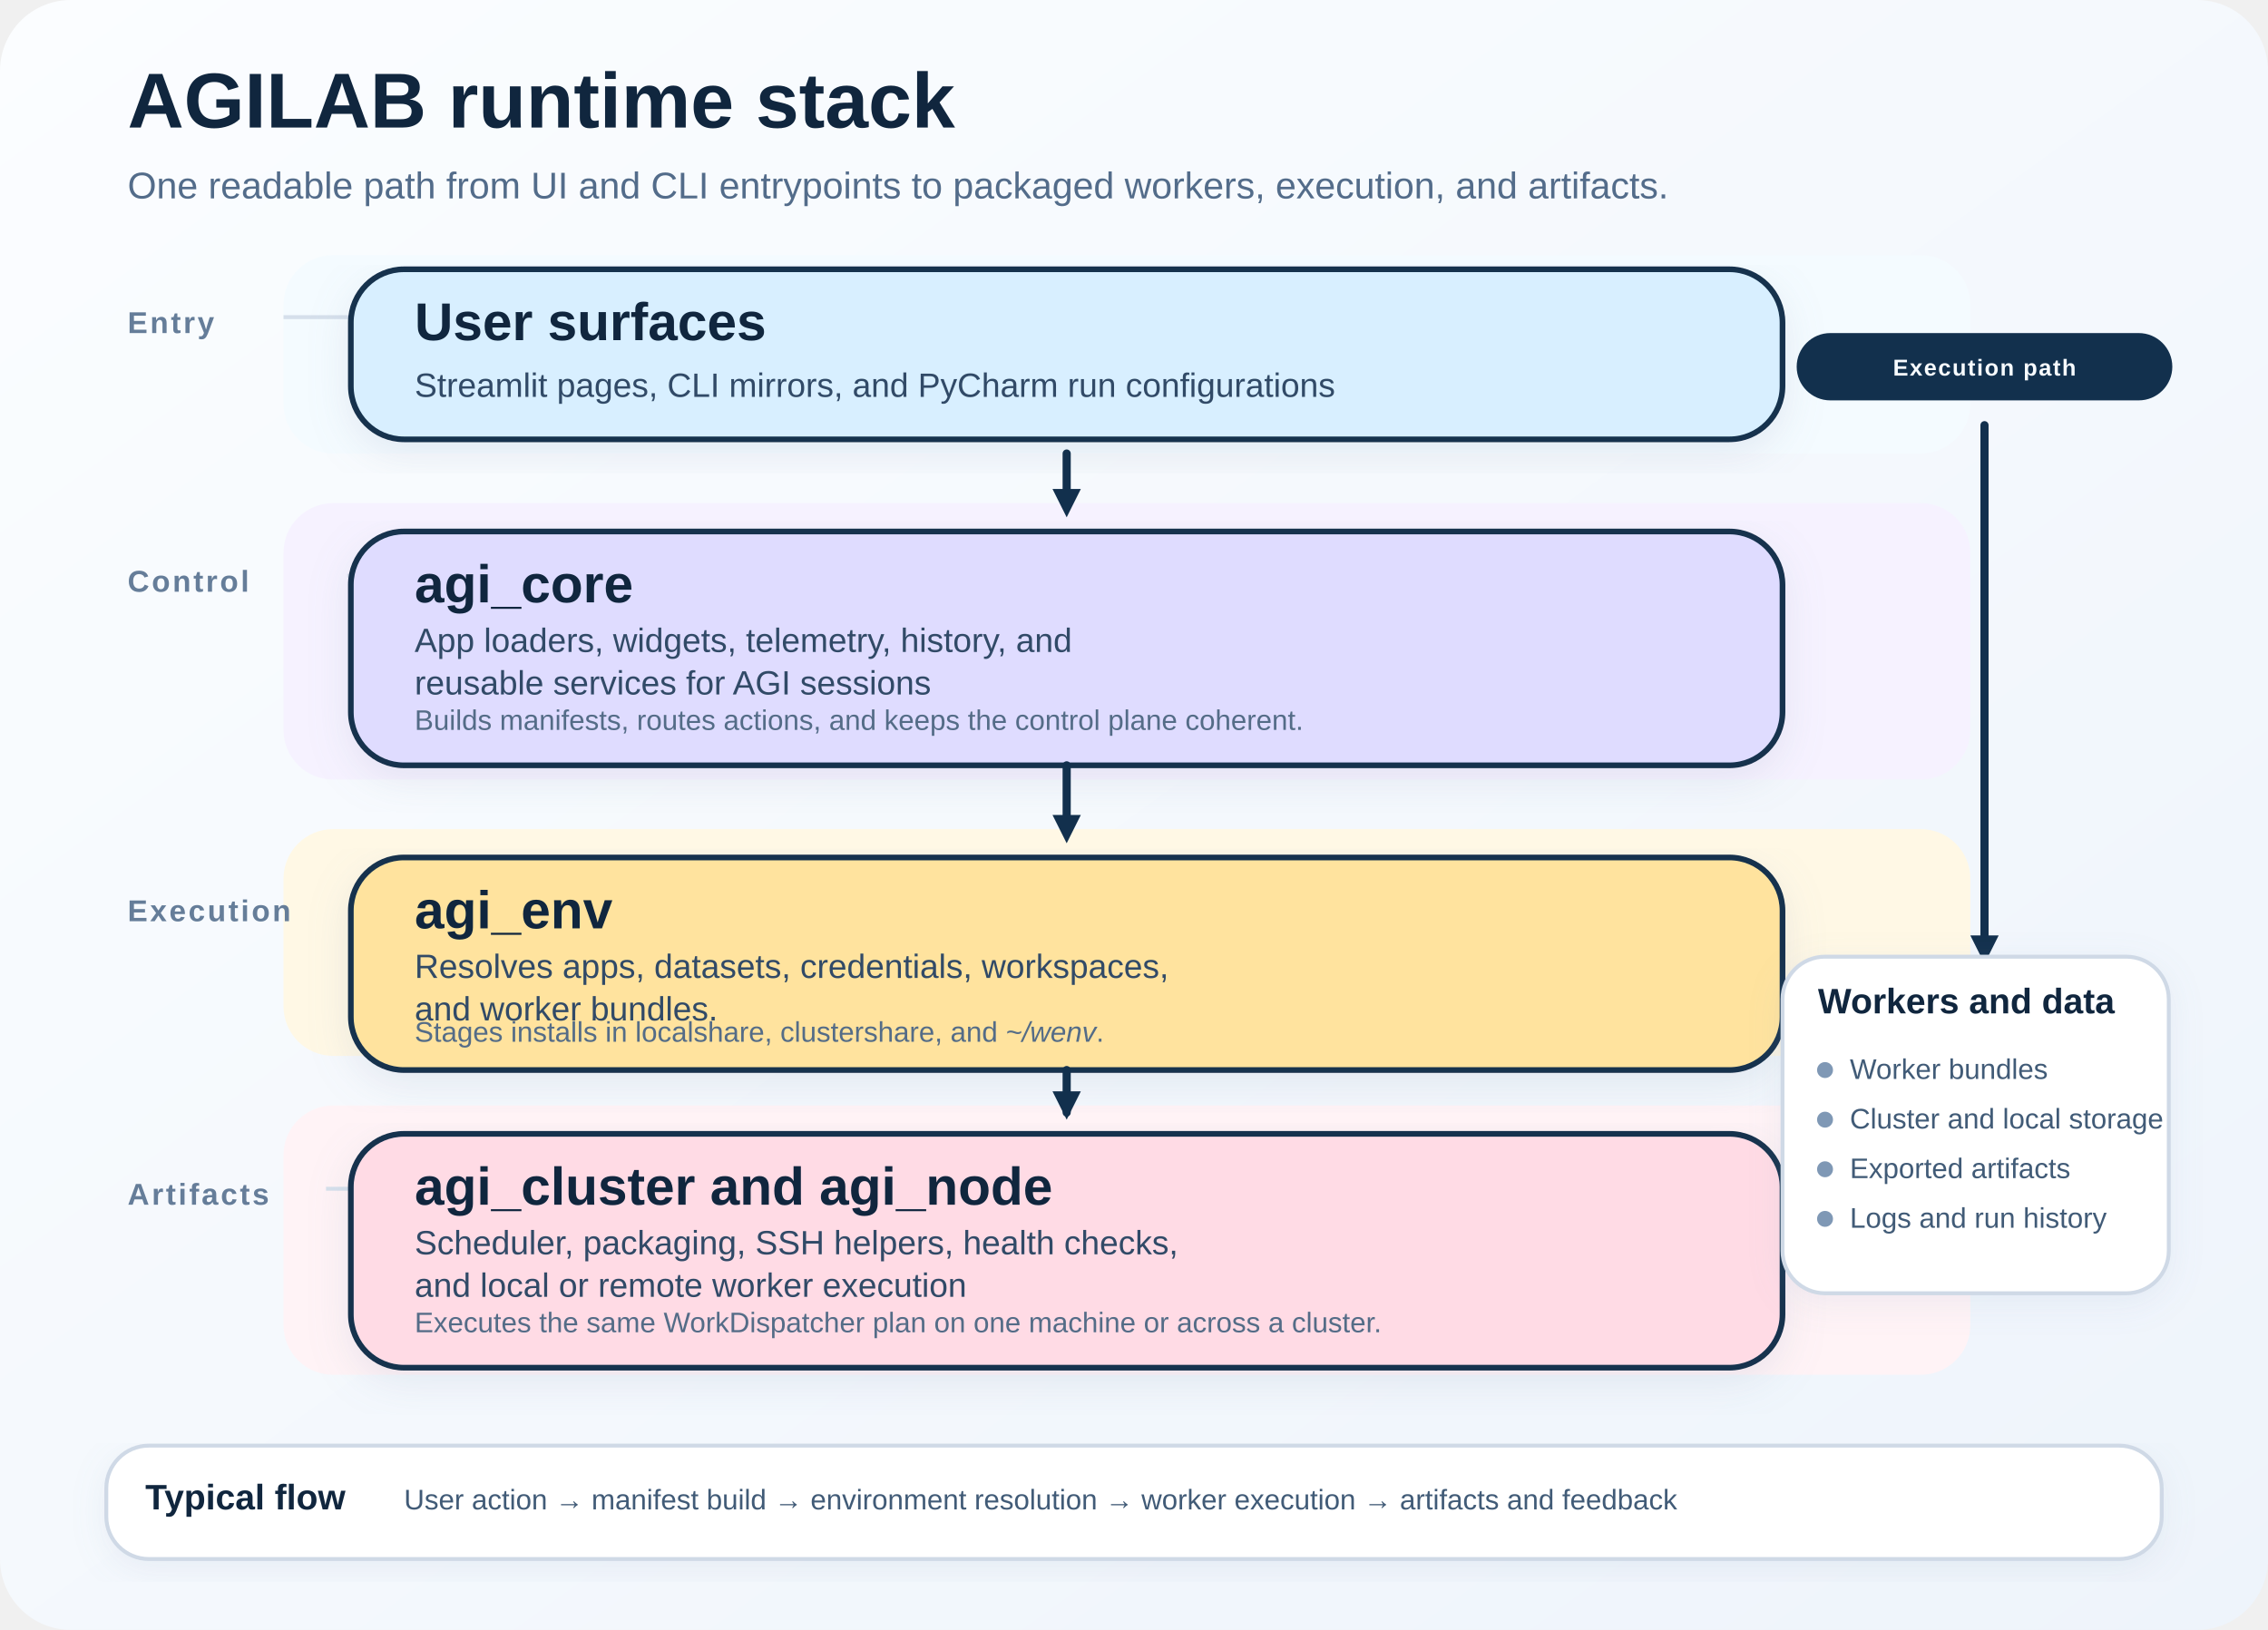
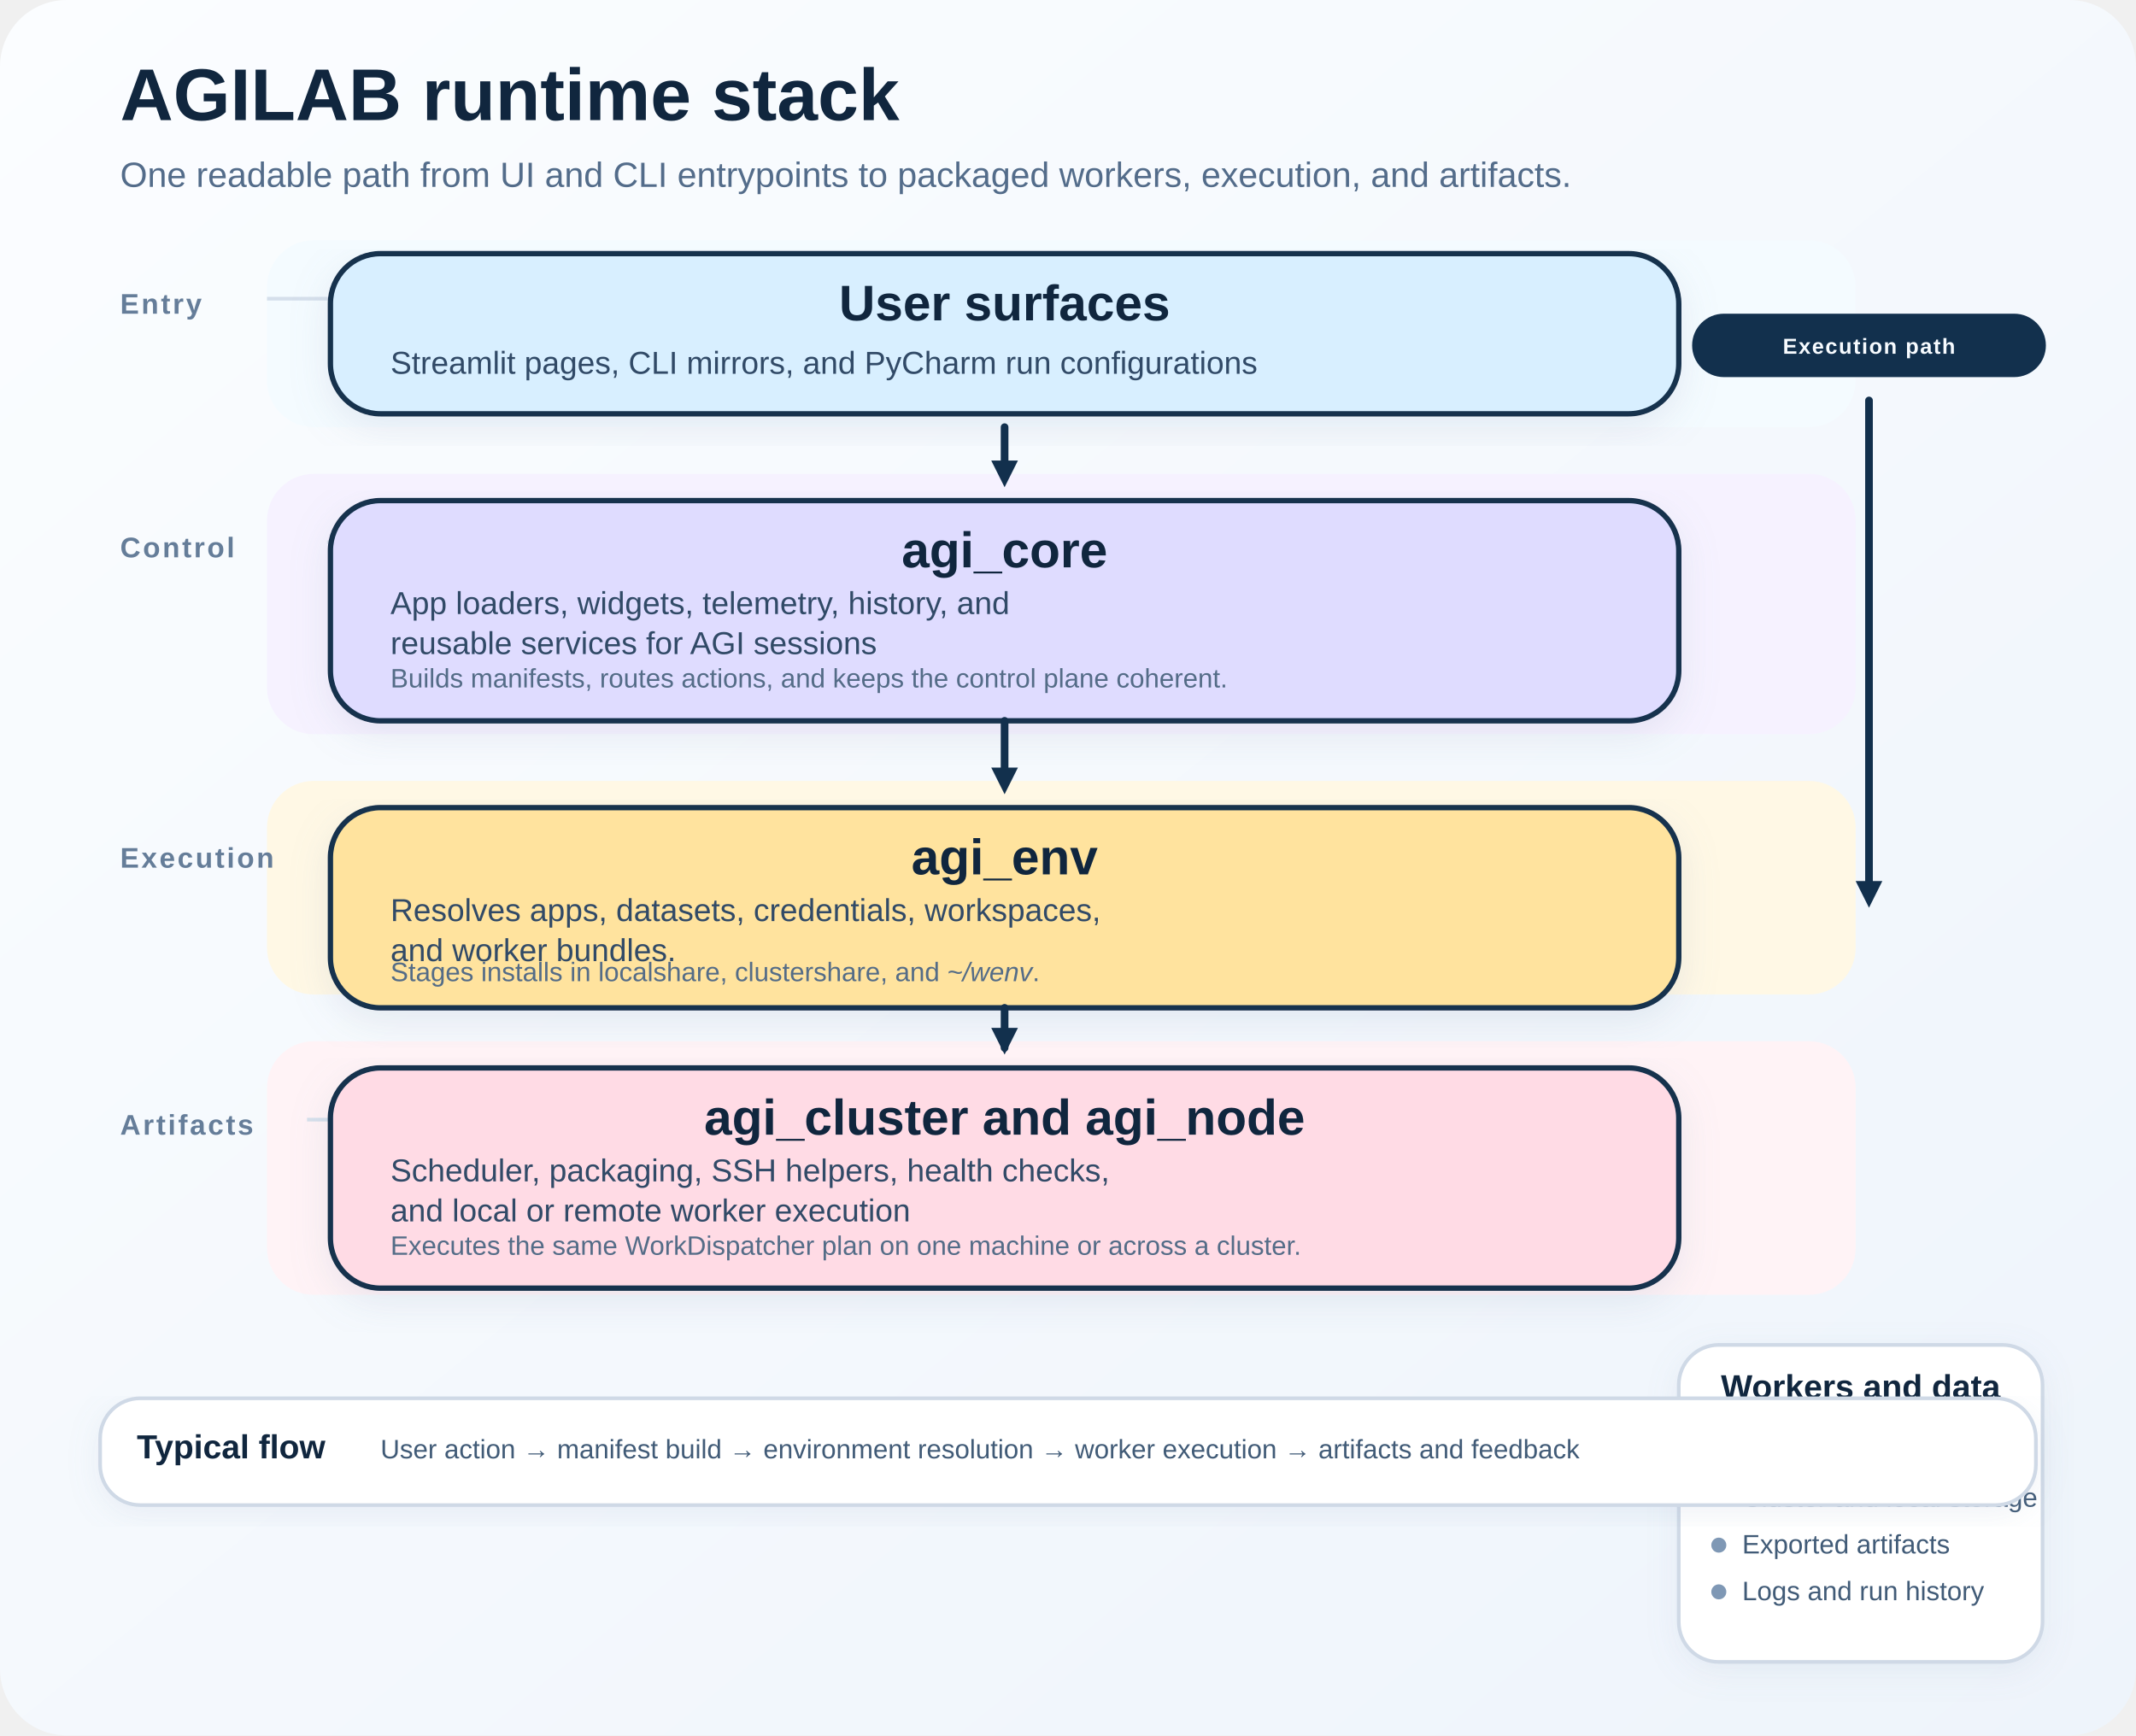
- <svg xmlns="http://www.w3.org/2000/svg" width="1280" height="920" viewBox="0 0 1280 920" role="img" aria-labelledby="title desc">
+ <svg xmlns="http://www.w3.org/2000/svg" width="1280" height="1040" viewBox="0 0 1280 1040" role="img" aria-labelledby="title desc">
  <defs>
    <style>
      text {
        font-family: Arial, Helvetica, sans-serif;
        fill: #10263e;
      }
      .title {
        font-size: 44px;
        font-weight: 700;
      }
      .subtitle {
        font-size: 21px;
        fill: #536c8a;
      }
      .lane-label {
        font-size: 17px;
        font-weight: 700;
        letter-spacing: 0.08em;
        text-transform: uppercase;
        fill: #657d99;
      }
      .lane-rule {
        stroke: #d5dfeb;
        stroke-width: 2.2;
      }
      .box {
        stroke: #12304d;
        stroke-width: 3.2;
        rx: 30;
        ry: 30;
        filter: url(#shadow);
      }
      .box-title {
        font-size: 30px;
        font-weight: 700;
      }
      .box-body {
        font-size: 19px;
        fill: #314a67;
      }
      .box-note {
        font-size: 16px;
        fill: #546c87;
      }
      .callout {
        stroke: #cfd9e6;
        stroke-width: 2.2;
        rx: 24;
        ry: 24;
        filter: url(#shadow-soft);
      }
      .callout-title {
        font-size: 20px;
        font-weight: 700;
      }
      .callout-body {
        font-size: 16px;
        fill: #415b77;
      }
      .arrow {
        stroke: #12304d;
        stroke-width: 4.6;
        stroke-linecap: round;
      }
      .arrow-soft {
        stroke: #7d92ae;
        stroke-width: 3.4;
        stroke-linecap: round;
      }
      .arrow-head {
        fill: #12304d;
      }
      .arrow-head-soft {
        fill: #7d92ae;
      }
      .badge {
        fill: #12304d;
      }
      .badge-text {
        font-size: 13px;
        font-weight: 700;
        fill: #f7fbff;
        letter-spacing: 0.06em;
        text-transform: uppercase;
      }
      .bullet {
        fill: #7f98b5;
      }
    </style>
    <linearGradient id="bg" x1="0%" y1="0%" x2="100%" y2="100%">
      <stop offset="0%" stop-color="#fbfdff" />
      <stop offset="100%" stop-color="#eef4fb" />
    </linearGradient>
    <filter id="shadow" x="-10%" y="-10%" width="130%" height="130%">
      <feDropShadow dx="0" dy="7" stdDeviation="11" flood-color="#90a5c1" flood-opacity="0.18" />
    </filter>
    <filter id="shadow-soft" x="-10%" y="-10%" width="130%" height="130%">
      <feDropShadow dx="0" dy="5" stdDeviation="9" flood-color="#90a5c1" flood-opacity="0.13" />
    </filter>
  </defs>
-   <rect width="1280" height="920" fill="url(#bg)" rx="40" ry="40" />
+   <rect width="1280" height="1040" fill="url(#bg)" rx="40" ry="40" />
  <g transform="translate(72,72)">
    <text class="title" x="0" y="0">AGILAB runtime stack</text>
    <text class="subtitle" x="0" y="40">One readable path from UI and CLI entrypoints to packaged workers, execution, and artifacts.</text>
  </g>
  <rect x="160" y="144" width="952" height="112" fill="#f4fbff" rx="28" ry="28" />
  <rect x="160" y="284" width="952" height="156" fill="#f6f2ff" rx="28" ry="28" />
  <rect x="160" y="468" width="952" height="128" fill="#fff8e5" rx="28" ry="28" />
  <rect x="160" y="624" width="952" height="152" fill="#fff3f6" rx="28" ry="28" />
  <g transform="translate(72,154)">
    <text class="lane-label" x="0" y="34">Entry</text>
    <line class="lane-rule" x1="88" y1="25" x2="180" y2="25" />
    <text class="lane-label" x="0" y="180">Control</text>
    <line class="lane-rule" x1="124" y1="171" x2="212" y2="171" />
    <text class="lane-label" x="0" y="366">Execution</text>
    <line class="lane-rule" x1="148" y1="357" x2="238" y2="357" />
    <text class="lane-label" x="0" y="526">Artifacts</text>
    <line class="lane-rule" x1="112" y1="517" x2="180" y2="517" />
  </g>
  <g transform="translate(198,152)">
    <rect class="box" width="808" height="96" fill="#d8efff" />
-     <text class="box-title" x="36" y="40">User surfaces</text>
+     <text class="box-title" x="404" y="40" text-anchor="middle">User surfaces</text>
    <text class="box-body" x="36" y="72">
      <tspan x="36" dy="0">Streamlit pages, CLI mirrors, and PyCharm run configurations</tspan>
    </text>
  </g>
  <g transform="translate(198,300)">
    <rect class="box" width="808" height="132" fill="#dfdcff" />
-     <text class="box-title" x="36" y="40">agi_core</text>
+     <text class="box-title" x="404" y="40" text-anchor="middle">agi_core</text>
    <text class="box-body" x="36" y="68">
      <tspan x="36" dy="0">App loaders, widgets, telemetry, history, and</tspan>
      <tspan x="36" dy="24">reusable services for AGI sessions</tspan>
    </text>
    <text class="box-note" x="36" y="112">Builds manifests, routes actions, and keeps the control plane coherent.</text>
  </g>
  <g transform="translate(198,484)">
    <rect class="box" width="808" height="120" fill="#ffe39e" />
-     <text class="box-title" x="36" y="40">agi_env</text>
+     <text class="box-title" x="404" y="40" text-anchor="middle">agi_env</text>
    <text class="box-body" x="36" y="68">
      <tspan x="36" dy="0">Resolves apps, datasets, credentials, workspaces,</tspan>
      <tspan x="36" dy="24">and worker bundles.</tspan>
    </text>
    <text class="box-note" x="36" y="104">Stages installs in localshare, clustershare, and <tspan font-style="italic">~/wenv</tspan>.</text>
  </g>
  <g transform="translate(198,640)">
    <rect class="box" width="808" height="132" fill="#ffdbe5" />
-     <text class="box-title" x="36" y="40">agi_cluster and agi_node</text>
+     <text class="box-title" x="404" y="40" text-anchor="middle">agi_cluster and agi_node</text>
    <text class="box-body" x="36" y="68">
      <tspan x="36" dy="0">Scheduler, packaging, SSH helpers, health checks,</tspan>
      <tspan x="36" dy="24">and local or remote worker execution</tspan>
    </text>
    <text class="box-note" x="36" y="112">Executes the same WorkDispatcher plan on one machine or across a cluster.</text>
  </g>
  <g transform="translate(1014,188)">
    <rect class="badge" width="212" height="38" rx="19" ry="19" />
    <text class="badge-text" x="106" y="24" text-anchor="middle">Execution path</text>
    <line class="arrow" x1="106" y1="52" x2="106" y2="340" />
    <polygon class="arrow-head" points="98,340 114,340 106,356" />
  </g>
-   <g transform="translate(1006,540)">
+   <g transform="translate(1006,806)">
    <rect class="callout" width="218" height="190" fill="#ffffff" />
-     <text class="callout-title" x="20" y="32">Workers and data</text>
+     <text class="callout-title" x="109" y="32" text-anchor="middle">Workers and data</text>
    <circle class="bullet" cx="24" cy="64" r="4.5" />
    <text class="callout-body" x="38" y="69">Worker bundles</text>
    <circle class="bullet" cx="24" cy="92" r="4.5" />
    <text class="callout-body" x="38" y="97">Cluster and local storage</text>
    <circle class="bullet" cx="24" cy="120" r="4.5" />
    <text class="callout-body" x="38" y="125">Exported artifacts</text>
    <circle class="bullet" cx="24" cy="148" r="4.5" />
    <text class="callout-body" x="38" y="153">Logs and run history</text>
  </g>
-   <g transform="translate(60,816)">
+   <g transform="translate(60,838)">
    <rect class="callout" width="1160" height="64" fill="#ffffff" />
    <text class="callout-title" x="22" y="36">Typical flow</text>
    <text class="callout-body" x="168" y="36">User action → manifest build → environment resolution → worker execution → artifacts and feedback</text>
  </g>
  <line class="arrow" x1="602" y1="256" x2="602" y2="284" />
  <polygon class="arrow-head" points="594,276 610,276 602,292" />
  <line class="arrow" x1="602" y1="432" x2="602" y2="468" />
  <polygon class="arrow-head" points="594,460 610,460 602,476" />
  <line class="arrow" x1="602" y1="604" x2="602" y2="628" />
  <polygon class="arrow-head" points="594,616 610,616 602,632" />
</svg>
